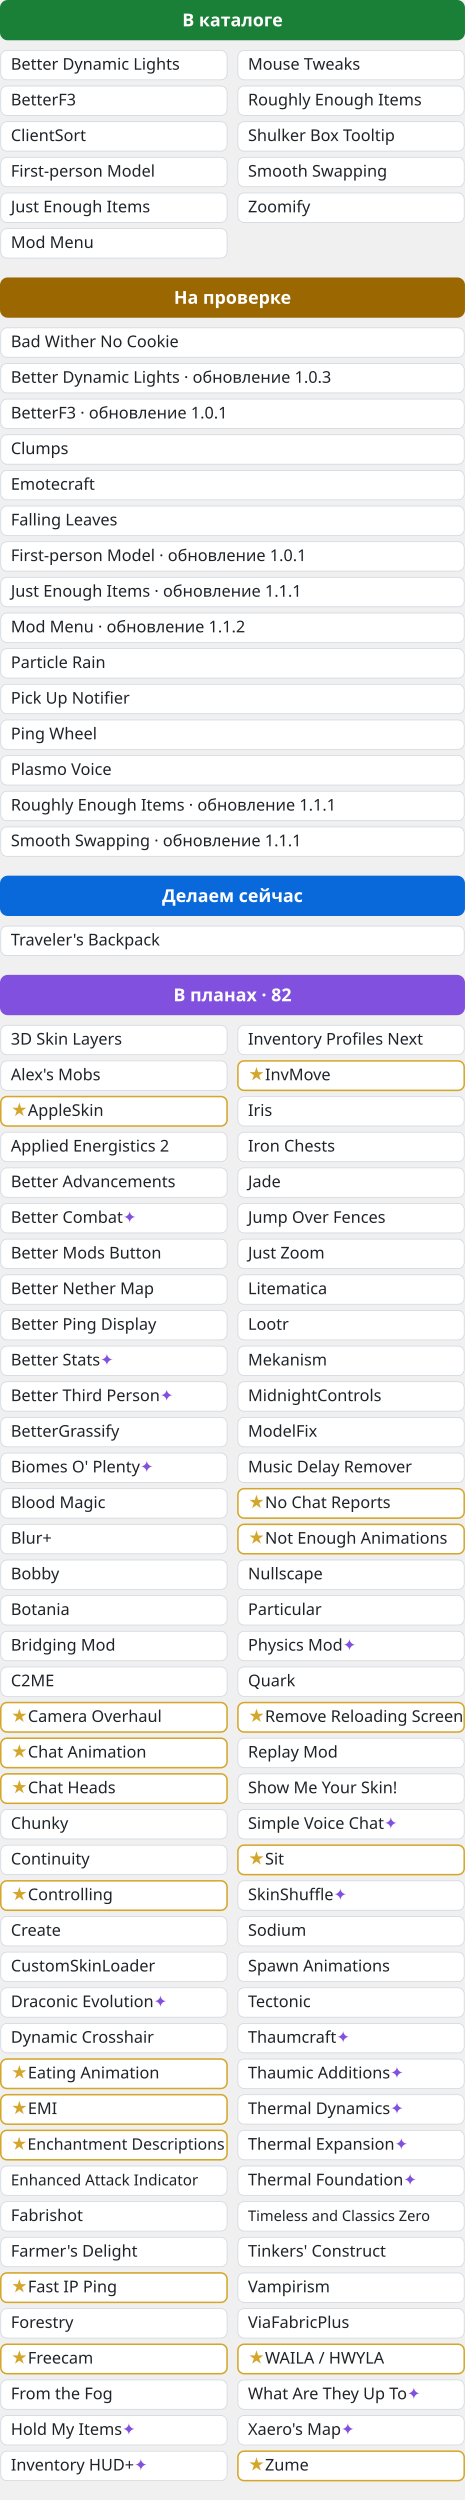
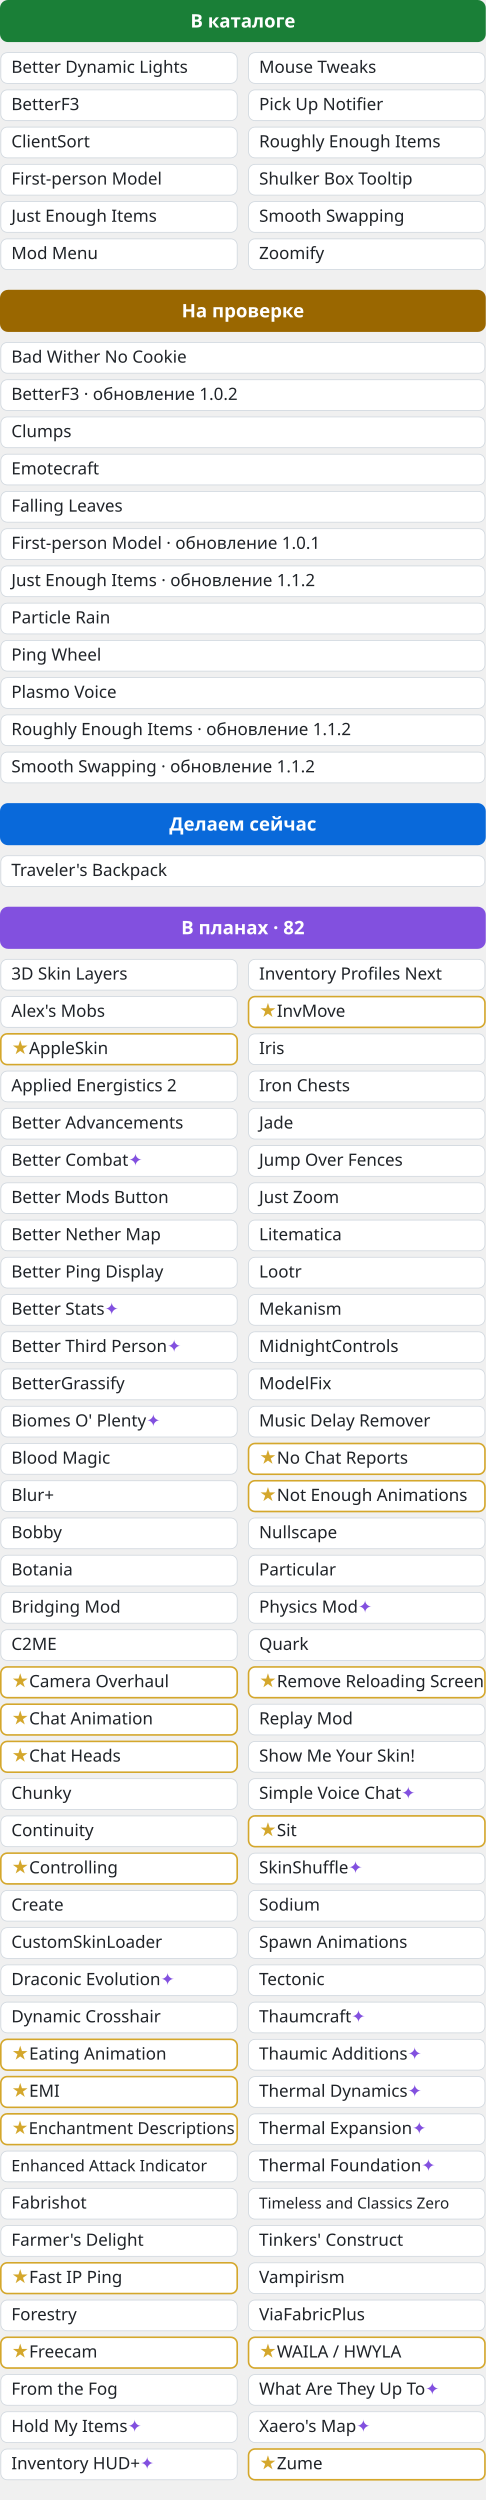
- <svg xmlns="http://www.w3.org/2000/svg" viewBox="0 0 600 3226" width="600" height="3226" role="img">
+ <svg xmlns="http://www.w3.org/2000/svg" viewBox="0 0 600 3088" width="600" height="3088" role="img">
  <style>
.bg{fill:#FFFFFF;stroke:#D0D7DE}.n{fill:#1F2328}.d{fill:#59636E}.a{fill:#818B98}
@media (prefers-color-scheme: dark){.bg{fill:#151B23;stroke:#3D444D}.n{fill:#F0F6FC}.d{fill:#9198A1}.a{fill:#6E7681}}
text{font-family:-apple-system,BlinkMacSystemFont,"Segoe UI","Noto Sans",Helvetica,Arial,sans-serif}
</style>
  <rect x="0" y="0" width="600" height="52" rx="10" fill="#1A7F37" />
  <text x="300" y="34" font-size="23" font-weight="600" fill="#fff" text-anchor="middle">В каталоге</text>
  <rect class="bg" x="1" y="65" width="292" height="38" rx="8" />
  <text class="n" x="14" y="90" font-size="21.0">Better Dynamic Lights</text>
  <rect class="bg" x="1" y="111" width="292" height="38" rx="8" />
  <text class="n" x="14" y="136" font-size="21.0">BetterF3</text>
  <rect class="bg" x="1" y="157" width="292" height="38" rx="8" />
  <text class="n" x="14" y="182" font-size="21.0">ClientSort</text>
  <rect class="bg" x="1" y="203" width="292" height="38" rx="8" />
  <text class="n" x="14" y="228" font-size="21.0">First-person Model</text>
  <rect class="bg" x="1" y="249" width="292" height="38" rx="8" />
  <text class="n" x="14" y="274" font-size="21.0">Just Enough Items</text>
  <rect class="bg" x="1" y="295" width="292" height="38" rx="8" />
  <text class="n" x="14" y="320" font-size="21.0">Mod Menu</text>
  <rect class="bg" x="307" y="65" width="292" height="38" rx="8" />
  <text class="n" x="320" y="90" font-size="21.0">Mouse Tweaks</text>
  <rect class="bg" x="307" y="111" width="292" height="38" rx="8" />
-   <text class="n" x="320" y="136" font-size="21.0">Roughly Enough Items</text>
+   <text class="n" x="320" y="136" font-size="21.0">Pick Up Notifier</text>
  <rect class="bg" x="307" y="157" width="292" height="38" rx="8" />
-   <text class="n" x="320" y="182" font-size="21.0">Shulker Box Tooltip</text>
+   <text class="n" x="320" y="182" font-size="21.0">Roughly Enough Items</text>
  <rect class="bg" x="307" y="203" width="292" height="38" rx="8" />
-   <text class="n" x="320" y="228" font-size="21.0">Smooth Swapping</text>
+   <text class="n" x="320" y="228" font-size="21.0">Shulker Box Tooltip</text>
  <rect class="bg" x="307" y="249" width="292" height="38" rx="8" />
-   <text class="n" x="320" y="274" font-size="21.0">Zoomify</text>
+   <text class="n" x="320" y="274" font-size="21.0">Smooth Swapping</text>
+   <rect class="bg" x="307" y="295" width="292" height="38" rx="8" />
+   <text class="n" x="320" y="320" font-size="21.0">Zoomify</text>
  <rect x="0" y="358" width="600" height="52" rx="10" fill="#9A6700" />
  <text x="300" y="392" font-size="23" font-weight="600" fill="#fff" text-anchor="middle">На проверке</text>
  <rect class="bg" x="1" y="423" width="598" height="38" rx="8" />
  <text class="n" x="14" y="448" font-size="21.0">Bad Wither No Cookie</text>
  <rect class="bg" x="1" y="469" width="598" height="38" rx="8" />
-   <text class="n" x="14" y="494" font-size="21.0">Better Dynamic Lights · обновление 1.0.3</text>
+   <text class="n" x="14" y="494" font-size="21.0">BetterF3 · обновление 1.0.2</text>
  <rect class="bg" x="1" y="515" width="598" height="38" rx="8" />
-   <text class="n" x="14" y="540" font-size="21.0">BetterF3 · обновление 1.0.1</text>
+   <text class="n" x="14" y="540" font-size="21.0">Clumps</text>
  <rect class="bg" x="1" y="561" width="598" height="38" rx="8" />
-   <text class="n" x="14" y="586" font-size="21.0">Clumps</text>
+   <text class="n" x="14" y="586" font-size="21.0">Emotecraft</text>
  <rect class="bg" x="1" y="607" width="598" height="38" rx="8" />
-   <text class="n" x="14" y="632" font-size="21.0">Emotecraft</text>
+   <text class="n" x="14" y="632" font-size="21.0">Falling Leaves</text>
  <rect class="bg" x="1" y="653" width="598" height="38" rx="8" />
-   <text class="n" x="14" y="678" font-size="21.0">Falling Leaves</text>
+   <text class="n" x="14" y="678" font-size="21.0">First-person Model · обновление 1.0.1</text>
  <rect class="bg" x="1" y="699" width="598" height="38" rx="8" />
-   <text class="n" x="14" y="724" font-size="21.0">First-person Model · обновление 1.0.1</text>
+   <text class="n" x="14" y="724" font-size="21.0">Just Enough Items · обновление 1.1.2</text>
  <rect class="bg" x="1" y="745" width="598" height="38" rx="8" />
-   <text class="n" x="14" y="770" font-size="21.0">Just Enough Items · обновление 1.1.1</text>
+   <text class="n" x="14" y="770" font-size="21.0">Particle Rain</text>
  <rect class="bg" x="1" y="791" width="598" height="38" rx="8" />
-   <text class="n" x="14" y="816" font-size="21.0">Mod Menu · обновление 1.1.2</text>
+   <text class="n" x="14" y="816" font-size="21.0">Ping Wheel</text>
  <rect class="bg" x="1" y="837" width="598" height="38" rx="8" />
-   <text class="n" x="14" y="862" font-size="21.0">Particle Rain</text>
+   <text class="n" x="14" y="862" font-size="21.0">Plasmo Voice</text>
  <rect class="bg" x="1" y="883" width="598" height="38" rx="8" />
-   <text class="n" x="14" y="908" font-size="21.0">Pick Up Notifier</text>
+   <text class="n" x="14" y="908" font-size="21.0">Roughly Enough Items · обновление 1.1.2</text>
  <rect class="bg" x="1" y="929" width="598" height="38" rx="8" />
-   <text class="n" x="14" y="954" font-size="21.0">Ping Wheel</text>
-   <rect class="bg" x="1" y="975" width="598" height="38" rx="8" />
-   <text class="n" x="14" y="1000" font-size="21.0">Plasmo Voice</text>
-   <rect class="bg" x="1" y="1021" width="598" height="38" rx="8" />
-   <text class="n" x="14" y="1046" font-size="21.0">Roughly Enough Items · обновление 1.1.1</text>
-   <rect class="bg" x="1" y="1067" width="598" height="38" rx="8" />
-   <text class="n" x="14" y="1092" font-size="21.0">Smooth Swapping · обновление 1.1.1</text>
-   <rect x="0" y="1130" width="600" height="52" rx="10" fill="#0969DA" />
-   <text x="300" y="1164" font-size="23" font-weight="600" fill="#fff" text-anchor="middle">Делаем сейчас</text>
-   <rect class="bg" x="1" y="1195" width="598" height="38" rx="8" />
-   <text class="n" x="14" y="1220" font-size="21.0">Traveler's Backpack</text>
-   <rect x="0" y="1258" width="600" height="52" rx="10" fill="#8250DF" />
-   <text x="300" y="1292" font-size="23" font-weight="600" fill="#fff" text-anchor="middle">В планах · 82</text>
+   <text class="n" x="14" y="954" font-size="21.0">Smooth Swapping · обновление 1.1.2</text>
+   <rect x="0" y="992" width="600" height="52" rx="10" fill="#0969DA" />
+   <text x="300" y="1026" font-size="23" font-weight="600" fill="#fff" text-anchor="middle">Делаем сейчас</text>
+   <rect class="bg" x="1" y="1057" width="598" height="38" rx="8" />
+   <text class="n" x="14" y="1082" font-size="21.0">Traveler's Backpack</text>
+   <rect x="0" y="1120" width="600" height="52" rx="10" fill="#8250DF" />
+   <text x="300" y="1154" font-size="23" font-weight="600" fill="#fff" text-anchor="middle">В планах · 82</text>
+   <rect class="bg" x="1" y="1185" width="292" height="38" rx="8" />
+   <text class="n" x="14" y="1210" font-size="21.0">3D Skin Layers</text>
+   <rect class="bg" x="1" y="1231" width="292" height="38" rx="8" />
+   <text class="n" x="14" y="1256" font-size="21.0">Alex's Mobs</text>
+   <rect class="bg" x="1" y="1277" width="292" height="38" rx="8" style="stroke:#D4A72C;stroke-width:2" />
+   <text class="n" x="14" y="1302" font-size="21.0">
+     <tspan fill="#D4A72C">★ </tspan>AppleSkin</text>
  <rect class="bg" x="1" y="1323" width="292" height="38" rx="8" />
-   <text class="n" x="14" y="1348" font-size="21.0">3D Skin Layers</text>
+   <text class="n" x="14" y="1348" font-size="21.0">Applied Energistics 2</text>
  <rect class="bg" x="1" y="1369" width="292" height="38" rx="8" />
-   <text class="n" x="14" y="1394" font-size="21.0">Alex's Mobs</text>
-   <rect class="bg" x="1" y="1415" width="292" height="38" rx="8" style="stroke:#D4A72C;stroke-width:2" />
-   <text class="n" x="14" y="1440" font-size="21.0">
-     <tspan fill="#D4A72C">★ </tspan>AppleSkin</text>
+   <text class="n" x="14" y="1394" font-size="21.0">Better Advancements</text>
+   <rect class="bg" x="1" y="1415" width="292" height="38" rx="8" />
+   <text class="n" x="14" y="1440" font-size="21.0">Better Combat<tspan fill="#8250DF"> ✦</tspan>
+   </text>
  <rect class="bg" x="1" y="1461" width="292" height="38" rx="8" />
-   <text class="n" x="14" y="1486" font-size="21.0">Applied Energistics 2</text>
+   <text class="n" x="14" y="1486" font-size="21.0">Better Mods Button</text>
  <rect class="bg" x="1" y="1507" width="292" height="38" rx="8" />
-   <text class="n" x="14" y="1532" font-size="21.0">Better Advancements</text>
+   <text class="n" x="14" y="1532" font-size="21.0">Better Nether Map</text>
  <rect class="bg" x="1" y="1553" width="292" height="38" rx="8" />
-   <text class="n" x="14" y="1578" font-size="21.0">Better Combat<tspan fill="#8250DF"> ✦</tspan>
-   </text>
+   <text class="n" x="14" y="1578" font-size="21.0">Better Ping Display</text>
  <rect class="bg" x="1" y="1599" width="292" height="38" rx="8" />
-   <text class="n" x="14" y="1624" font-size="21.0">Better Mods Button</text>
+   <text class="n" x="14" y="1624" font-size="21.0">Better Stats<tspan fill="#8250DF"> ✦</tspan>
+   </text>
  <rect class="bg" x="1" y="1645" width="292" height="38" rx="8" />
-   <text class="n" x="14" y="1670" font-size="21.0">Better Nether Map</text>
+   <text class="n" x="14" y="1670" font-size="21.0">Better Third Person<tspan fill="#8250DF"> ✦</tspan>
+   </text>
  <rect class="bg" x="1" y="1691" width="292" height="38" rx="8" />
-   <text class="n" x="14" y="1716" font-size="21.0">Better Ping Display</text>
+   <text class="n" x="14" y="1716" font-size="21.0">BetterGrassify</text>
  <rect class="bg" x="1" y="1737" width="292" height="38" rx="8" />
-   <text class="n" x="14" y="1762" font-size="21.0">Better Stats<tspan fill="#8250DF"> ✦</tspan>
+   <text class="n" x="14" y="1762" font-size="21.0">Biomes O' Plenty<tspan fill="#8250DF"> ✦</tspan>
  </text>
  <rect class="bg" x="1" y="1783" width="292" height="38" rx="8" />
-   <text class="n" x="14" y="1808" font-size="21.0">Better Third Person<tspan fill="#8250DF"> ✦</tspan>
-   </text>
+   <text class="n" x="14" y="1808" font-size="21.0">Blood Magic</text>
  <rect class="bg" x="1" y="1829" width="292" height="38" rx="8" />
-   <text class="n" x="14" y="1854" font-size="21.0">BetterGrassify</text>
+   <text class="n" x="14" y="1854" font-size="21.0">Blur+</text>
  <rect class="bg" x="1" y="1875" width="292" height="38" rx="8" />
-   <text class="n" x="14" y="1900" font-size="21.0">Biomes O' Plenty<tspan fill="#8250DF"> ✦</tspan>
-   </text>
+   <text class="n" x="14" y="1900" font-size="21.0">Bobby</text>
  <rect class="bg" x="1" y="1921" width="292" height="38" rx="8" />
-   <text class="n" x="14" y="1946" font-size="21.0">Blood Magic</text>
+   <text class="n" x="14" y="1946" font-size="21.0">Botania</text>
  <rect class="bg" x="1" y="1967" width="292" height="38" rx="8" />
-   <text class="n" x="14" y="1992" font-size="21.0">Blur+</text>
+   <text class="n" x="14" y="1992" font-size="21.0">Bridging Mod</text>
  <rect class="bg" x="1" y="2013" width="292" height="38" rx="8" />
-   <text class="n" x="14" y="2038" font-size="21.0">Bobby</text>
-   <rect class="bg" x="1" y="2059" width="292" height="38" rx="8" />
-   <text class="n" x="14" y="2084" font-size="21.0">Botania</text>
-   <rect class="bg" x="1" y="2105" width="292" height="38" rx="8" />
-   <text class="n" x="14" y="2130" font-size="21.0">Bridging Mod</text>
-   <rect class="bg" x="1" y="2151" width="292" height="38" rx="8" />
-   <text class="n" x="14" y="2176" font-size="21.0">C2ME</text>
-   <rect class="bg" x="1" y="2197" width="292" height="38" rx="8" style="stroke:#D4A72C;stroke-width:2" />
-   <text class="n" x="14" y="2222" font-size="21.0">
+   <text class="n" x="14" y="2038" font-size="21.0">C2ME</text>
+   <rect class="bg" x="1" y="2059" width="292" height="38" rx="8" style="stroke:#D4A72C;stroke-width:2" />
+   <text class="n" x="14" y="2084" font-size="21.0">
    <tspan fill="#D4A72C">★ </tspan>Camera Overhaul</text>
-   <rect class="bg" x="1" y="2243" width="292" height="38" rx="8" style="stroke:#D4A72C;stroke-width:2" />
-   <text class="n" x="14" y="2268" font-size="21.0">
+   <rect class="bg" x="1" y="2105" width="292" height="38" rx="8" style="stroke:#D4A72C;stroke-width:2" />
+   <text class="n" x="14" y="2130" font-size="21.0">
    <tspan fill="#D4A72C">★ </tspan>Chat Animation</text>
+   <rect class="bg" x="1" y="2151" width="292" height="38" rx="8" style="stroke:#D4A72C;stroke-width:2" />
+   <text class="n" x="14" y="2176" font-size="21.0">
+     <tspan fill="#D4A72C">★ </tspan>Chat Heads</text>
+   <rect class="bg" x="1" y="2197" width="292" height="38" rx="8" />
+   <text class="n" x="14" y="2222" font-size="21.0">Chunky</text>
+   <rect class="bg" x="1" y="2243" width="292" height="38" rx="8" />
+   <text class="n" x="14" y="2268" font-size="21.0">Continuity</text>
  <rect class="bg" x="1" y="2289" width="292" height="38" rx="8" style="stroke:#D4A72C;stroke-width:2" />
  <text class="n" x="14" y="2314" font-size="21.0">
-     <tspan fill="#D4A72C">★ </tspan>Chat Heads</text>
+     <tspan fill="#D4A72C">★ </tspan>Controlling</text>
  <rect class="bg" x="1" y="2335" width="292" height="38" rx="8" />
-   <text class="n" x="14" y="2360" font-size="21.0">Chunky</text>
+   <text class="n" x="14" y="2360" font-size="21.0">Create</text>
  <rect class="bg" x="1" y="2381" width="292" height="38" rx="8" />
-   <text class="n" x="14" y="2406" font-size="21.0">Continuity</text>
-   <rect class="bg" x="1" y="2427" width="292" height="38" rx="8" style="stroke:#D4A72C;stroke-width:2" />
-   <text class="n" x="14" y="2452" font-size="21.0">
-     <tspan fill="#D4A72C">★ </tspan>Controlling</text>
+   <text class="n" x="14" y="2406" font-size="21.0">CustomSkinLoader</text>
+   <rect class="bg" x="1" y="2427" width="292" height="38" rx="8" />
+   <text class="n" x="14" y="2452" font-size="21.0">Draconic Evolution<tspan fill="#8250DF"> ✦</tspan>
+   </text>
  <rect class="bg" x="1" y="2473" width="292" height="38" rx="8" />
-   <text class="n" x="14" y="2498" font-size="21.0">Create</text>
-   <rect class="bg" x="1" y="2519" width="292" height="38" rx="8" />
-   <text class="n" x="14" y="2544" font-size="21.0">CustomSkinLoader</text>
-   <rect class="bg" x="1" y="2565" width="292" height="38" rx="8" />
-   <text class="n" x="14" y="2590" font-size="21.0">Draconic Evolution<tspan fill="#8250DF"> ✦</tspan>
-   </text>
-   <rect class="bg" x="1" y="2611" width="292" height="38" rx="8" />
-   <text class="n" x="14" y="2636" font-size="21.0">Dynamic Crosshair</text>
-   <rect class="bg" x="1" y="2657" width="292" height="38" rx="8" style="stroke:#D4A72C;stroke-width:2" />
-   <text class="n" x="14" y="2682" font-size="21.0">
+   <text class="n" x="14" y="2498" font-size="21.0">Dynamic Crosshair</text>
+   <rect class="bg" x="1" y="2519" width="292" height="38" rx="8" style="stroke:#D4A72C;stroke-width:2" />
+   <text class="n" x="14" y="2544" font-size="21.0">
    <tspan fill="#D4A72C">★ </tspan>Eating Animation</text>
-   <rect class="bg" x="1" y="2703" width="292" height="38" rx="8" style="stroke:#D4A72C;stroke-width:2" />
-   <text class="n" x="14" y="2728" font-size="21.0">
+   <rect class="bg" x="1" y="2565" width="292" height="38" rx="8" style="stroke:#D4A72C;stroke-width:2" />
+   <text class="n" x="14" y="2590" font-size="21.0">
    <tspan fill="#D4A72C">★ </tspan>EMI</text>
-   <rect class="bg" x="1" y="2749" width="292" height="38" rx="8" style="stroke:#D4A72C;stroke-width:2" />
-   <text class="n" x="14" y="2774" font-size="20.5">
+   <rect class="bg" x="1" y="2611" width="292" height="38" rx="8" style="stroke:#D4A72C;stroke-width:2" />
+   <text class="n" x="14" y="2636" font-size="20.5">
    <tspan fill="#D4A72C">★ </tspan>Enchantment Descriptions</text>
-   <rect class="bg" x="1" y="2795" width="292" height="38" rx="8" />
-   <text class="n" x="14" y="2820" font-size="19.6">Enhanced Attack Indicator</text>
+   <rect class="bg" x="1" y="2657" width="292" height="38" rx="8" />
+   <text class="n" x="14" y="2682" font-size="19.6">Enhanced Attack Indicator</text>
+   <rect class="bg" x="1" y="2703" width="292" height="38" rx="8" />
+   <text class="n" x="14" y="2728" font-size="21.0">Fabrishot</text>
+   <rect class="bg" x="1" y="2749" width="292" height="38" rx="8" />
+   <text class="n" x="14" y="2774" font-size="21.0">Farmer's Delight</text>
+   <rect class="bg" x="1" y="2795" width="292" height="38" rx="8" style="stroke:#D4A72C;stroke-width:2" />
+   <text class="n" x="14" y="2820" font-size="21.0">
+     <tspan fill="#D4A72C">★ </tspan>Fast IP Ping</text>
  <rect class="bg" x="1" y="2841" width="292" height="38" rx="8" />
-   <text class="n" x="14" y="2866" font-size="21.0">Fabrishot</text>
-   <rect class="bg" x="1" y="2887" width="292" height="38" rx="8" />
-   <text class="n" x="14" y="2912" font-size="21.0">Farmer's Delight</text>
-   <rect class="bg" x="1" y="2933" width="292" height="38" rx="8" style="stroke:#D4A72C;stroke-width:2" />
-   <text class="n" x="14" y="2958" font-size="21.0">
-     <tspan fill="#D4A72C">★ </tspan>Fast IP Ping</text>
+   <text class="n" x="14" y="2866" font-size="21.0">Forestry</text>
+   <rect class="bg" x="1" y="2887" width="292" height="38" rx="8" style="stroke:#D4A72C;stroke-width:2" />
+   <text class="n" x="14" y="2912" font-size="21.0">
+     <tspan fill="#D4A72C">★ </tspan>Freecam</text>
+   <rect class="bg" x="1" y="2933" width="292" height="38" rx="8" />
+   <text class="n" x="14" y="2958" font-size="21.0">From the Fog</text>
  <rect class="bg" x="1" y="2979" width="292" height="38" rx="8" />
-   <text class="n" x="14" y="3004" font-size="21.0">Forestry</text>
-   <rect class="bg" x="1" y="3025" width="292" height="38" rx="8" style="stroke:#D4A72C;stroke-width:2" />
-   <text class="n" x="14" y="3050" font-size="21.0">
-     <tspan fill="#D4A72C">★ </tspan>Freecam</text>
-   <rect class="bg" x="1" y="3071" width="292" height="38" rx="8" />
-   <text class="n" x="14" y="3096" font-size="21.0">From the Fog</text>
-   <rect class="bg" x="1" y="3117" width="292" height="38" rx="8" />
-   <text class="n" x="14" y="3142" font-size="21.0">Hold My Items<tspan fill="#8250DF"> ✦</tspan>
-   </text>
-   <rect class="bg" x="1" y="3163" width="292" height="38" rx="8" />
-   <text class="n" x="14" y="3188" font-size="21.0">Inventory HUD+<tspan fill="#8250DF"> ✦</tspan>
-   </text>
+   <text class="n" x="14" y="3004" font-size="21.0">Hold My Items<tspan fill="#8250DF"> ✦</tspan>
+   </text>
+   <rect class="bg" x="1" y="3025" width="292" height="38" rx="8" />
+   <text class="n" x="14" y="3050" font-size="21.0">Inventory HUD+<tspan fill="#8250DF"> ✦</tspan>
+   </text>
+   <rect class="bg" x="307" y="1185" width="292" height="38" rx="8" />
+   <text class="n" x="320" y="1210" font-size="21.0">Inventory Profiles Next</text>
+   <rect class="bg" x="307" y="1231" width="292" height="38" rx="8" style="stroke:#D4A72C;stroke-width:2" />
+   <text class="n" x="320" y="1256" font-size="21.0">
+     <tspan fill="#D4A72C">★ </tspan>InvMove</text>
+   <rect class="bg" x="307" y="1277" width="292" height="38" rx="8" />
+   <text class="n" x="320" y="1302" font-size="21.0">Iris</text>
  <rect class="bg" x="307" y="1323" width="292" height="38" rx="8" />
-   <text class="n" x="320" y="1348" font-size="21.0">Inventory Profiles Next</text>
-   <rect class="bg" x="307" y="1369" width="292" height="38" rx="8" style="stroke:#D4A72C;stroke-width:2" />
-   <text class="n" x="320" y="1394" font-size="21.0">
-     <tspan fill="#D4A72C">★ </tspan>InvMove</text>
+   <text class="n" x="320" y="1348" font-size="21.0">Iron Chests</text>
+   <rect class="bg" x="307" y="1369" width="292" height="38" rx="8" />
+   <text class="n" x="320" y="1394" font-size="21.0">Jade</text>
  <rect class="bg" x="307" y="1415" width="292" height="38" rx="8" />
-   <text class="n" x="320" y="1440" font-size="21.0">Iris</text>
+   <text class="n" x="320" y="1440" font-size="21.0">Jump Over Fences</text>
  <rect class="bg" x="307" y="1461" width="292" height="38" rx="8" />
-   <text class="n" x="320" y="1486" font-size="21.0">Iron Chests</text>
+   <text class="n" x="320" y="1486" font-size="21.0">Just Zoom</text>
  <rect class="bg" x="307" y="1507" width="292" height="38" rx="8" />
-   <text class="n" x="320" y="1532" font-size="21.0">Jade</text>
+   <text class="n" x="320" y="1532" font-size="21.0">Litematica</text>
  <rect class="bg" x="307" y="1553" width="292" height="38" rx="8" />
-   <text class="n" x="320" y="1578" font-size="21.0">Jump Over Fences</text>
+   <text class="n" x="320" y="1578" font-size="21.0">Lootr</text>
  <rect class="bg" x="307" y="1599" width="292" height="38" rx="8" />
-   <text class="n" x="320" y="1624" font-size="21.0">Just Zoom</text>
+   <text class="n" x="320" y="1624" font-size="21.0">Mekanism</text>
  <rect class="bg" x="307" y="1645" width="292" height="38" rx="8" />
-   <text class="n" x="320" y="1670" font-size="21.0">Litematica</text>
+   <text class="n" x="320" y="1670" font-size="21.0">MidnightControls</text>
  <rect class="bg" x="307" y="1691" width="292" height="38" rx="8" />
-   <text class="n" x="320" y="1716" font-size="21.0">Lootr</text>
+   <text class="n" x="320" y="1716" font-size="21.0">ModelFix</text>
  <rect class="bg" x="307" y="1737" width="292" height="38" rx="8" />
-   <text class="n" x="320" y="1762" font-size="21.0">Mekanism</text>
-   <rect class="bg" x="307" y="1783" width="292" height="38" rx="8" />
-   <text class="n" x="320" y="1808" font-size="21.0">MidnightControls</text>
-   <rect class="bg" x="307" y="1829" width="292" height="38" rx="8" />
-   <text class="n" x="320" y="1854" font-size="21.0">ModelFix</text>
+   <text class="n" x="320" y="1762" font-size="21.0">Music Delay Remover</text>
+   <rect class="bg" x="307" y="1783" width="292" height="38" rx="8" style="stroke:#D4A72C;stroke-width:2" />
+   <text class="n" x="320" y="1808" font-size="21.0">
+     <tspan fill="#D4A72C">★ </tspan>No Chat Reports</text>
+   <rect class="bg" x="307" y="1829" width="292" height="38" rx="8" style="stroke:#D4A72C;stroke-width:2" />
+   <text class="n" x="320" y="1854" font-size="21.0">
+     <tspan fill="#D4A72C">★ </tspan>Not Enough Animations</text>
  <rect class="bg" x="307" y="1875" width="292" height="38" rx="8" />
-   <text class="n" x="320" y="1900" font-size="21.0">Music Delay Remover</text>
-   <rect class="bg" x="307" y="1921" width="292" height="38" rx="8" style="stroke:#D4A72C;stroke-width:2" />
-   <text class="n" x="320" y="1946" font-size="21.0">
-     <tspan fill="#D4A72C">★ </tspan>No Chat Reports</text>
-   <rect class="bg" x="307" y="1967" width="292" height="38" rx="8" style="stroke:#D4A72C;stroke-width:2" />
-   <text class="n" x="320" y="1992" font-size="21.0">
-     <tspan fill="#D4A72C">★ </tspan>Not Enough Animations</text>
+   <text class="n" x="320" y="1900" font-size="21.0">Nullscape</text>
+   <rect class="bg" x="307" y="1921" width="292" height="38" rx="8" />
+   <text class="n" x="320" y="1946" font-size="21.0">Particular</text>
+   <rect class="bg" x="307" y="1967" width="292" height="38" rx="8" />
+   <text class="n" x="320" y="1992" font-size="21.0">Physics Mod<tspan fill="#8250DF"> ✦</tspan>
+   </text>
  <rect class="bg" x="307" y="2013" width="292" height="38" rx="8" />
-   <text class="n" x="320" y="2038" font-size="21.0">Nullscape</text>
-   <rect class="bg" x="307" y="2059" width="292" height="38" rx="8" />
-   <text class="n" x="320" y="2084" font-size="21.0">Particular</text>
+   <text class="n" x="320" y="2038" font-size="21.0">Quark</text>
+   <rect class="bg" x="307" y="2059" width="292" height="38" rx="8" style="stroke:#D4A72C;stroke-width:2" />
+   <text class="n" x="320" y="2084" font-size="21.0">
+     <tspan fill="#D4A72C">★ </tspan>Remove Reloading Screen</text>
  <rect class="bg" x="307" y="2105" width="292" height="38" rx="8" />
-   <text class="n" x="320" y="2130" font-size="21.0">Physics Mod<tspan fill="#8250DF"> ✦</tspan>
-   </text>
+   <text class="n" x="320" y="2130" font-size="21.0">Replay Mod</text>
  <rect class="bg" x="307" y="2151" width="292" height="38" rx="8" />
-   <text class="n" x="320" y="2176" font-size="21.0">Quark</text>
-   <rect class="bg" x="307" y="2197" width="292" height="38" rx="8" style="stroke:#D4A72C;stroke-width:2" />
-   <text class="n" x="320" y="2222" font-size="21.0">
-     <tspan fill="#D4A72C">★ </tspan>Remove Reloading Screen</text>
-   <rect class="bg" x="307" y="2243" width="292" height="38" rx="8" />
-   <text class="n" x="320" y="2268" font-size="21.0">Replay Mod</text>
+   <text class="n" x="320" y="2176" font-size="21.0">Show Me Your Skin!</text>
+   <rect class="bg" x="307" y="2197" width="292" height="38" rx="8" />
+   <text class="n" x="320" y="2222" font-size="21.0">Simple Voice Chat<tspan fill="#8250DF"> ✦</tspan>
+   </text>
+   <rect class="bg" x="307" y="2243" width="292" height="38" rx="8" style="stroke:#D4A72C;stroke-width:2" />
+   <text class="n" x="320" y="2268" font-size="21.0">
+     <tspan fill="#D4A72C">★ </tspan>Sit</text>
  <rect class="bg" x="307" y="2289" width="292" height="38" rx="8" />
-   <text class="n" x="320" y="2314" font-size="21.0">Show Me Your Skin!</text>
+   <text class="n" x="320" y="2314" font-size="21.0">SkinShuffle<tspan fill="#8250DF"> ✦</tspan>
+   </text>
  <rect class="bg" x="307" y="2335" width="292" height="38" rx="8" />
-   <text class="n" x="320" y="2360" font-size="21.0">Simple Voice Chat<tspan fill="#8250DF"> ✦</tspan>
-   </text>
-   <rect class="bg" x="307" y="2381" width="292" height="38" rx="8" style="stroke:#D4A72C;stroke-width:2" />
-   <text class="n" x="320" y="2406" font-size="21.0">
-     <tspan fill="#D4A72C">★ </tspan>Sit</text>
+   <text class="n" x="320" y="2360" font-size="21.0">Sodium</text>
+   <rect class="bg" x="307" y="2381" width="292" height="38" rx="8" />
+   <text class="n" x="320" y="2406" font-size="21.0">Spawn Animations</text>
  <rect class="bg" x="307" y="2427" width="292" height="38" rx="8" />
-   <text class="n" x="320" y="2452" font-size="21.0">SkinShuffle<tspan fill="#8250DF"> ✦</tspan>
-   </text>
+   <text class="n" x="320" y="2452" font-size="21.0">Tectonic</text>
  <rect class="bg" x="307" y="2473" width="292" height="38" rx="8" />
-   <text class="n" x="320" y="2498" font-size="21.0">Sodium</text>
+   <text class="n" x="320" y="2498" font-size="21.0">Thaumcraft<tspan fill="#8250DF"> ✦</tspan>
+   </text>
  <rect class="bg" x="307" y="2519" width="292" height="38" rx="8" />
-   <text class="n" x="320" y="2544" font-size="21.0">Spawn Animations</text>
+   <text class="n" x="320" y="2544" font-size="21.0">Thaumic Additions<tspan fill="#8250DF"> ✦</tspan>
+   </text>
  <rect class="bg" x="307" y="2565" width="292" height="38" rx="8" />
-   <text class="n" x="320" y="2590" font-size="21.0">Tectonic</text>
+   <text class="n" x="320" y="2590" font-size="21.0">Thermal Dynamics<tspan fill="#8250DF"> ✦</tspan>
+   </text>
  <rect class="bg" x="307" y="2611" width="292" height="38" rx="8" />
-   <text class="n" x="320" y="2636" font-size="21.0">Thaumcraft<tspan fill="#8250DF"> ✦</tspan>
+   <text class="n" x="320" y="2636" font-size="21.0">Thermal Expansion<tspan fill="#8250DF"> ✦</tspan>
  </text>
  <rect class="bg" x="307" y="2657" width="292" height="38" rx="8" />
-   <text class="n" x="320" y="2682" font-size="21.0">Thaumic Additions<tspan fill="#8250DF"> ✦</tspan>
+   <text class="n" x="320" y="2682" font-size="21.0">Thermal Foundation<tspan fill="#8250DF"> ✦</tspan>
  </text>
  <rect class="bg" x="307" y="2703" width="292" height="38" rx="8" />
-   <text class="n" x="320" y="2728" font-size="21.0">Thermal Dynamics<tspan fill="#8250DF"> ✦</tspan>
-   </text>
+   <text class="n" x="320" y="2728" font-size="18.9">Timeless and Classics Zero</text>
  <rect class="bg" x="307" y="2749" width="292" height="38" rx="8" />
-   <text class="n" x="320" y="2774" font-size="21.0">Thermal Expansion<tspan fill="#8250DF"> ✦</tspan>
-   </text>
+   <text class="n" x="320" y="2774" font-size="21.0">Tinkers' Construct</text>
  <rect class="bg" x="307" y="2795" width="292" height="38" rx="8" />
-   <text class="n" x="320" y="2820" font-size="21.0">Thermal Foundation<tspan fill="#8250DF"> ✦</tspan>
-   </text>
+   <text class="n" x="320" y="2820" font-size="21.0">Vampirism</text>
  <rect class="bg" x="307" y="2841" width="292" height="38" rx="8" />
-   <text class="n" x="320" y="2866" font-size="18.9">Timeless and Classics Zero</text>
-   <rect class="bg" x="307" y="2887" width="292" height="38" rx="8" />
-   <text class="n" x="320" y="2912" font-size="21.0">Tinkers' Construct</text>
+   <text class="n" x="320" y="2866" font-size="21.0">ViaFabricPlus</text>
+   <rect class="bg" x="307" y="2887" width="292" height="38" rx="8" style="stroke:#D4A72C;stroke-width:2" />
+   <text class="n" x="320" y="2912" font-size="21.0">
+     <tspan fill="#D4A72C">★ </tspan>WAILA / HWYLA</text>
  <rect class="bg" x="307" y="2933" width="292" height="38" rx="8" />
-   <text class="n" x="320" y="2958" font-size="21.0">Vampirism</text>
+   <text class="n" x="320" y="2958" font-size="21.0">What Are They Up To<tspan fill="#8250DF"> ✦</tspan>
+   </text>
  <rect class="bg" x="307" y="2979" width="292" height="38" rx="8" />
-   <text class="n" x="320" y="3004" font-size="21.0">ViaFabricPlus</text>
+   <text class="n" x="320" y="3004" font-size="21.0">Xaero's Map<tspan fill="#8250DF"> ✦</tspan>
+   </text>
  <rect class="bg" x="307" y="3025" width="292" height="38" rx="8" style="stroke:#D4A72C;stroke-width:2" />
  <text class="n" x="320" y="3050" font-size="21.0">
-     <tspan fill="#D4A72C">★ </tspan>WAILA / HWYLA</text>
-   <rect class="bg" x="307" y="3071" width="292" height="38" rx="8" />
-   <text class="n" x="320" y="3096" font-size="21.0">What Are They Up To<tspan fill="#8250DF"> ✦</tspan>
-   </text>
-   <rect class="bg" x="307" y="3117" width="292" height="38" rx="8" />
-   <text class="n" x="320" y="3142" font-size="21.0">Xaero's Map<tspan fill="#8250DF"> ✦</tspan>
-   </text>
-   <rect class="bg" x="307" y="3163" width="292" height="38" rx="8" style="stroke:#D4A72C;stroke-width:2" />
-   <text class="n" x="320" y="3188" font-size="21.0">
    <tspan fill="#D4A72C">★ </tspan>Zume</text>
</svg>
